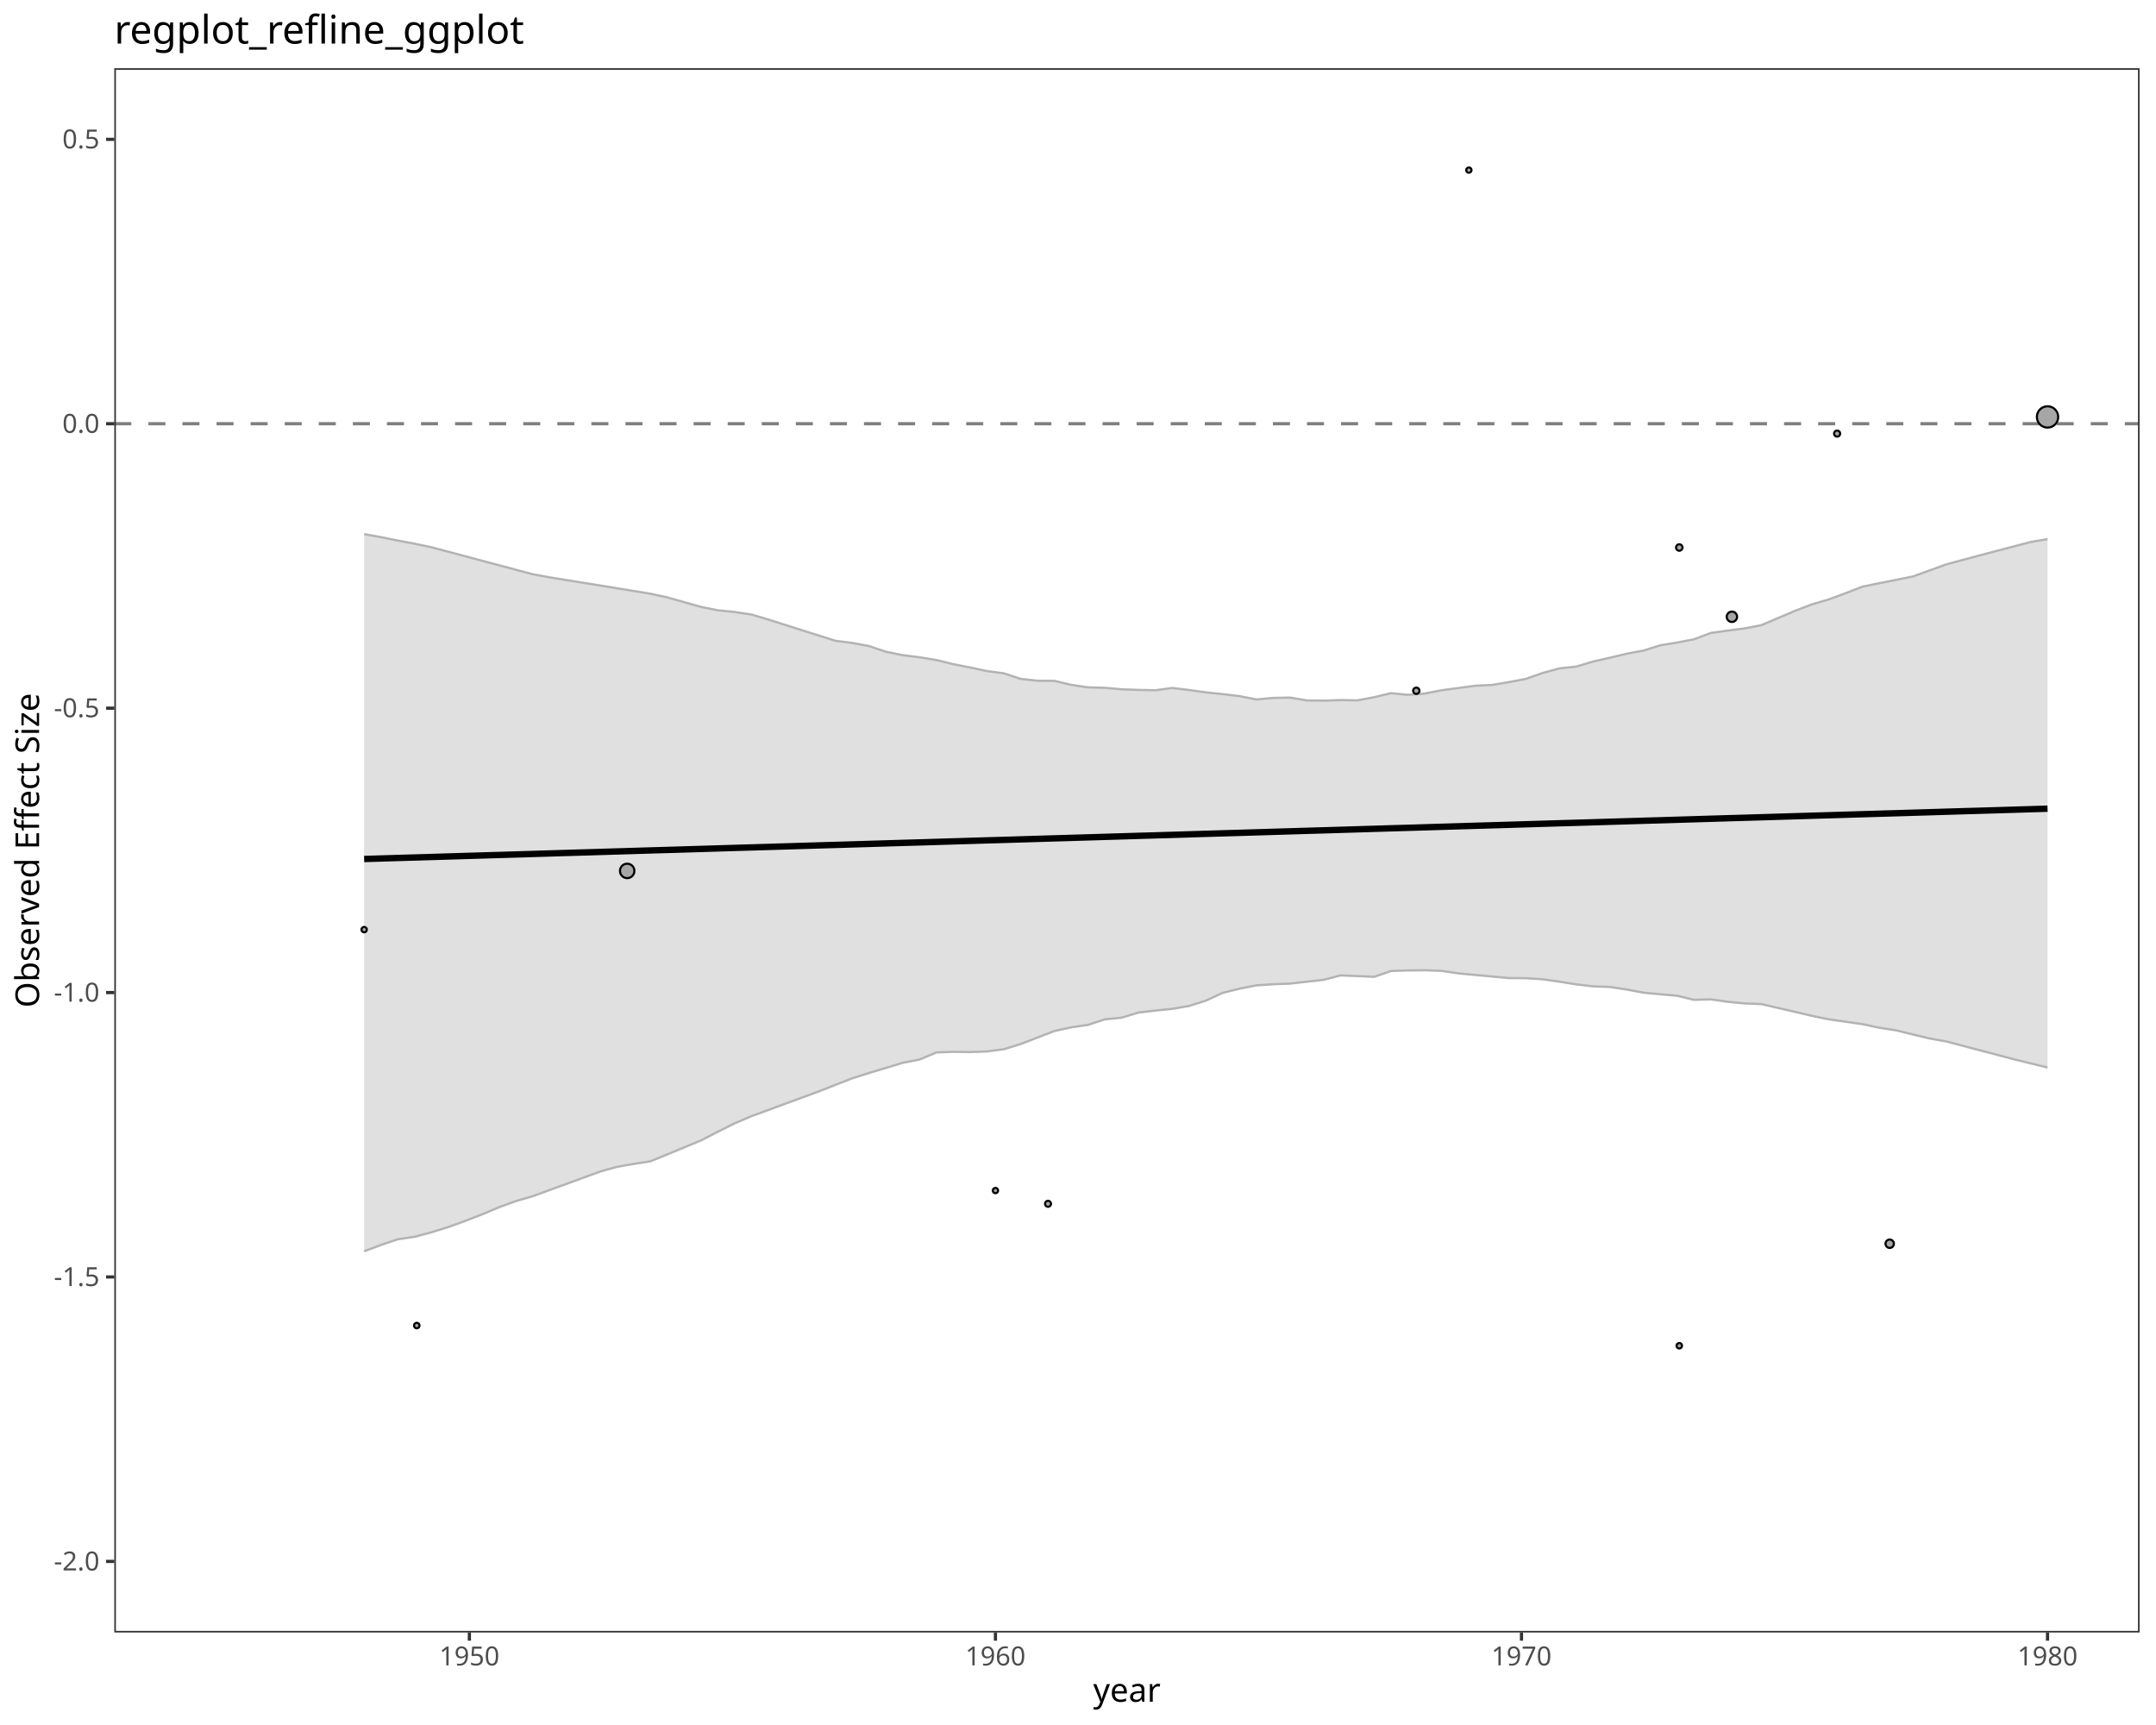
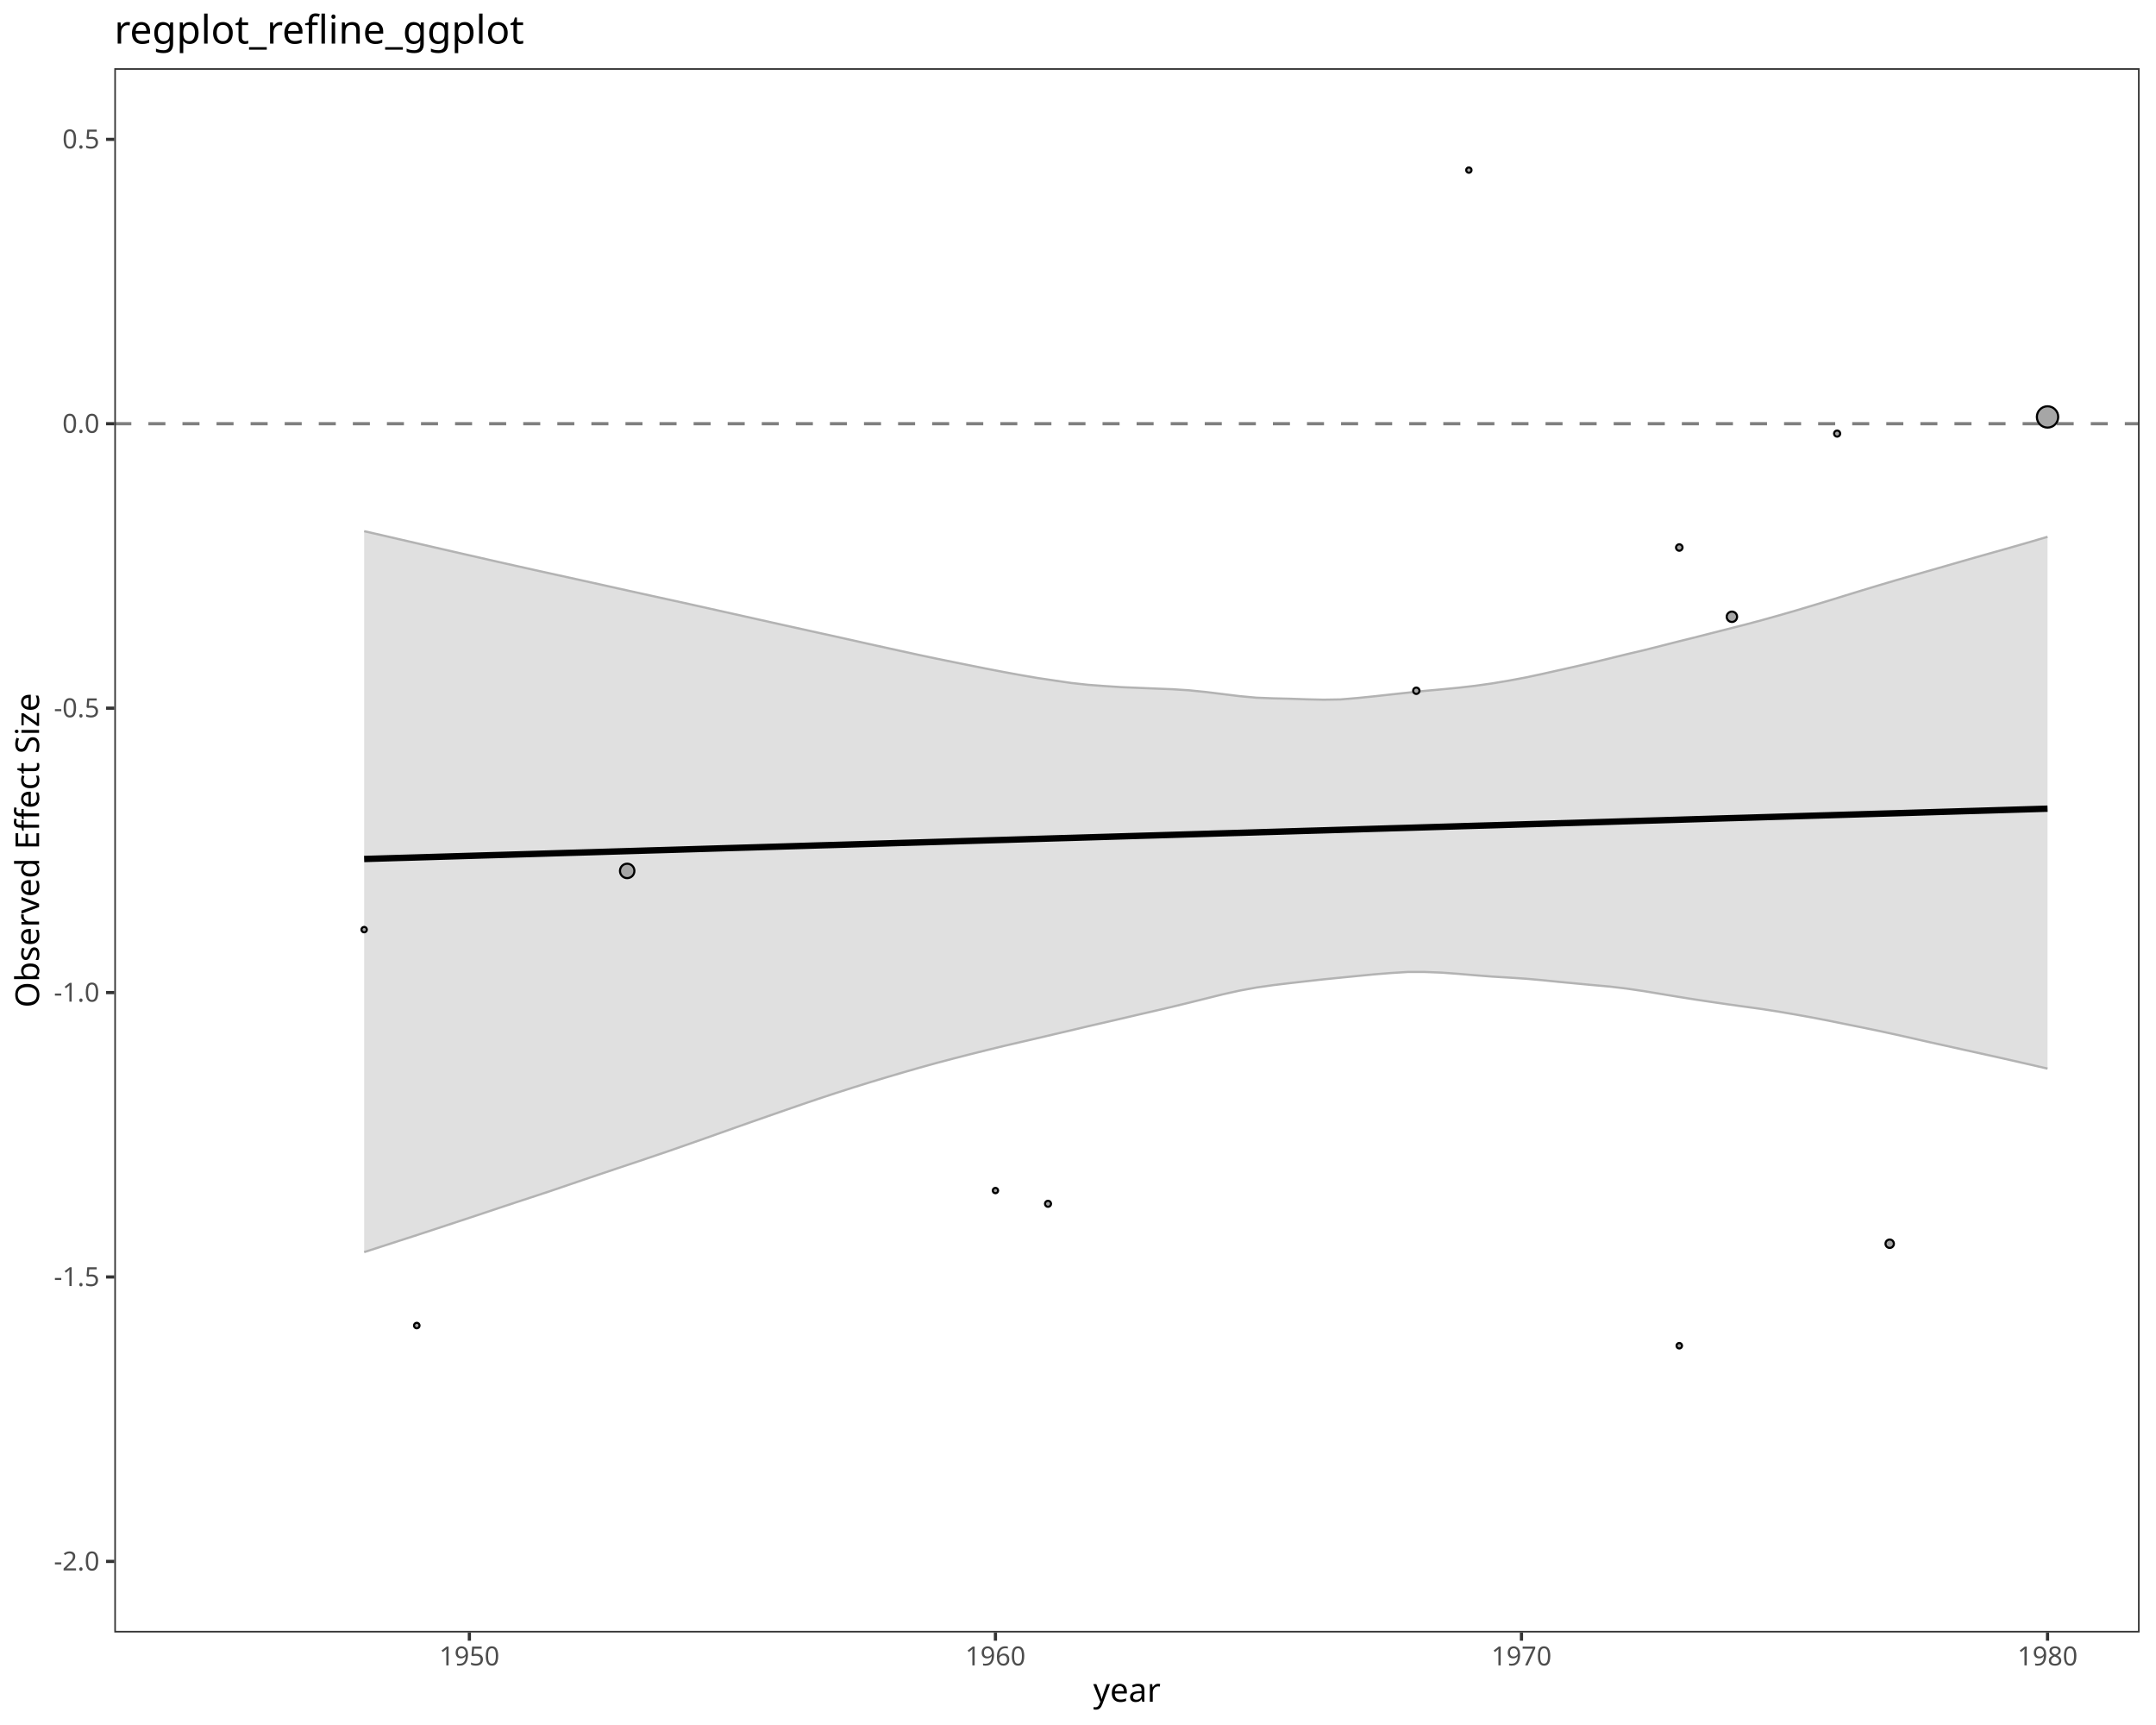
<svg xmlns="http://www.w3.org/2000/svg" class="svglite" data-engine-version="2.0" width="720.00pt" height="576.00pt" viewBox="0 0 720.00 576.00">
  <defs>
    <style type="text/css">
    .svglite line, .svglite polyline, .svglite polygon, .svglite path, .svglite rect, .svglite circle {
      fill: none;
      stroke: #000000;
      stroke-linecap: round;
      stroke-linejoin: round;
      stroke-miterlimit: 10.00;
    }
  </style>
  </defs>
  <rect width="100%" height="100%" style="stroke: none; fill: #FFFFFF;" />
  <defs>
    <clipPath id="cpMC4wMHw3MjAuMDB8MC4wMHw1NzYuMDA=">
      <rect x="0.00" y="0.00" width="720.00" height="576.00" />
    </clipPath>
  </defs>
  <g clip-path="url(#cpMC4wMHw3MjAuMDB8MC4wMHw1NzYuMDA=)">
    <rect x="0.00" y="0.00" width="720.00" height="576.00" style="stroke-width: 1.07; stroke: #FFFFFF; fill: #FFFFFF;" />
  </g>
  <defs>
    <clipPath id="cpMzguMTd8NzE0LjUyfDIyLjc4fDU0NS4xMQ==">
      <rect x="38.17" y="22.78" width="676.35" height="522.33" />
    </clipPath>
  </defs>
  <g clip-path="url(#cpMzguMTd8NzE0LjUyfDIyLjc4fDU0NS4xMQ==)">
    <rect x="38.17" y="22.78" width="676.35" height="522.33" style="stroke-width: 1.07; stroke: none; fill: #FFFFFF;" />
    <line x1="38.17" y1="141.49" x2="714.52" y2="141.49" style="stroke-width: 1.07; stroke: #7F7F7F; stroke-dasharray: 5.69,5.69; stroke-linecap: butt;" />
-     <polygon points="121.61,417.83 127.24,415.70 132.86,413.80 138.48,412.97 144.10,411.47 149.72,409.72 155.34,407.69 160.97,405.50 166.59,403.14 172.21,401.08 177.83,399.45 183.45,397.40 189.07,395.35 194.70,393.29 200.32,391.23 205.94,389.64 211.56,388.66 217.18,387.78 222.80,385.49 228.43,383.15 234.05,380.82 239.67,377.93 245.29,375.12 250.91,372.71 256.53,370.65 262.16,368.58 267.78,366.52 273.40,364.45 279.02,362.24 284.64,360.05 290.26,358.27 295.89,356.59 301.51,354.88 307.13,353.78 312.75,351.41 318.37,351.22 323.99,351.30 329.61,351.09 335.24,350.35 340.86,348.61 346.48,346.45 352.10,344.27 357.72,343.05 363.34,342.22 368.97,340.37 374.59,339.81 380.21,338.10 385.83,337.44 391.45,336.87 397.07,335.91 402.70,334.13 408.32,331.53 413.94,330.13 419.56,329.03 425.18,328.65 430.80,328.44 436.43,327.80 442.05,327.17 447.67,325.70 453.29,325.92 458.91,326.17 464.53,324.23 470.16,324.04 475.78,323.98 481.40,324.18 487.02,325.02 492.64,325.55 498.26,326.07 503.89,326.59 509.51,326.62 515.13,326.99 520.75,327.79 526.37,328.69 531.99,329.35 537.61,329.56 543.24,330.41 548.86,331.47 554.48,331.99 560.10,332.50 565.72,333.86 571.34,333.70 576.97,334.51 582.59,335.05 588.21,335.28 593.83,336.58 599.45,337.87 605.07,339.19 610.70,340.37 616.32,341.16 621.94,341.97 627.56,343.17 633.18,344.04 638.80,345.41 644.43,346.77 650.05,347.77 655.67,349.25 661.29,350.74 666.91,352.22 672.53,353.70 678.16,355.08 683.78,356.47 683.78,180.02 678.16,180.98 672.53,182.45 666.91,183.93 661.29,185.41 655.67,186.92 650.05,188.43 644.43,190.46 638.80,192.50 633.18,193.63 627.56,194.75 621.94,195.90 616.32,198.09 610.70,200.16 605.07,201.82 599.45,203.97 593.83,206.36 588.21,208.75 582.59,209.84 576.97,210.57 571.34,211.35 565.72,213.47 560.10,214.54 554.48,215.47 548.86,217.23 543.24,218.29 537.61,219.63 531.99,220.90 526.37,222.59 520.75,223.19 515.13,224.73 509.51,226.71 503.89,227.77 498.26,228.71 492.64,228.98 487.02,229.74 481.40,230.49 475.78,231.59 470.16,232.01 464.53,231.46 458.91,232.81 453.29,233.86 447.67,233.76 442.05,233.96 436.43,233.88 430.80,232.93 425.18,233.05 419.56,233.55 413.94,232.45 408.32,231.77 402.70,231.19 397.07,230.40 391.45,229.72 385.83,230.50 380.21,230.37 374.59,230.17 368.97,229.67 363.34,229.52 357.72,228.68 352.10,227.35 346.48,227.31 340.86,226.69 335.24,224.83 329.61,224.08 323.99,222.88 318.37,221.78 312.75,220.40 307.13,219.48 301.51,218.78 295.89,217.64 290.26,215.74 284.64,214.69 279.02,213.97 273.40,212.20 267.78,210.42 262.16,208.64 256.53,206.86 250.91,205.19 245.29,204.34 239.67,203.78 234.05,202.64 228.43,201.06 222.80,199.47 217.18,198.24 211.56,197.33 205.94,196.41 200.32,195.49 194.70,194.58 189.07,193.68 183.45,192.77 177.83,191.73 172.21,190.23 166.59,188.73 160.97,187.23 155.34,185.73 149.72,184.23 144.10,182.73 138.48,181.56 132.86,180.50 127.24,179.36 121.61,178.36 " style="stroke-width: 1.07; stroke: none; stroke-linecap: butt; fill: #B3B3B3; fill-opacity: 0.40;" />
-     <polyline points="121.61,417.83 127.24,415.70 132.86,413.80 138.48,412.97 144.10,411.47 149.72,409.72 155.34,407.69 160.97,405.50 166.59,403.14 172.21,401.08 177.83,399.45 183.45,397.40 189.07,395.35 194.70,393.29 200.32,391.23 205.94,389.64 211.56,388.66 217.18,387.78 222.80,385.49 228.43,383.15 234.05,380.82 239.67,377.93 245.29,375.12 250.91,372.71 256.53,370.65 262.16,368.58 267.78,366.52 273.40,364.45 279.02,362.24 284.64,360.05 290.26,358.27 295.89,356.59 301.51,354.88 307.13,353.78 312.75,351.41 318.37,351.22 323.99,351.30 329.61,351.09 335.24,350.35 340.86,348.61 346.48,346.45 352.10,344.27 357.72,343.05 363.34,342.22 368.97,340.37 374.59,339.81 380.21,338.10 385.83,337.44 391.45,336.87 397.07,335.91 402.70,334.13 408.32,331.53 413.94,330.13 419.56,329.03 425.18,328.65 430.80,328.44 436.43,327.80 442.05,327.17 447.67,325.70 453.29,325.92 458.91,326.17 464.53,324.23 470.16,324.04 475.78,323.98 481.40,324.18 487.02,325.02 492.64,325.55 498.26,326.07 503.89,326.59 509.51,326.62 515.13,326.99 520.75,327.79 526.37,328.69 531.99,329.35 537.61,329.56 543.24,330.41 548.86,331.47 554.48,331.99 560.10,332.50 565.72,333.86 571.34,333.70 576.97,334.51 582.59,335.05 588.21,335.28 593.83,336.58 599.45,337.87 605.07,339.19 610.70,340.37 616.32,341.16 621.94,341.97 627.56,343.17 633.18,344.04 638.80,345.41 644.43,346.77 650.05,347.77 655.67,349.25 661.29,350.74 666.91,352.22 672.53,353.70 678.16,355.08 683.78,356.47 " style="stroke-width: 0.75; stroke: #B3B3B3; stroke-linecap: butt;" />
-     <polyline points="121.61,178.36 127.24,179.36 132.86,180.50 138.48,181.56 144.10,182.73 149.72,184.23 155.34,185.73 160.97,187.23 166.59,188.73 172.21,190.23 177.83,191.73 183.45,192.77 189.07,193.68 194.70,194.58 200.32,195.49 205.94,196.41 211.56,197.33 217.18,198.24 222.80,199.47 228.43,201.06 234.05,202.64 239.67,203.78 245.29,204.34 250.91,205.19 256.53,206.86 262.16,208.64 267.78,210.42 273.40,212.20 279.02,213.97 284.64,214.69 290.26,215.74 295.89,217.64 301.51,218.78 307.13,219.48 312.75,220.40 318.37,221.78 323.99,222.88 329.61,224.08 335.24,224.83 340.86,226.69 346.48,227.31 352.10,227.35 357.72,228.68 363.34,229.52 368.97,229.67 374.59,230.17 380.21,230.37 385.83,230.50 391.45,229.72 397.07,230.40 402.70,231.19 408.32,231.77 413.94,232.45 419.56,233.55 425.18,233.05 430.80,232.93 436.43,233.88 442.05,233.96 447.67,233.76 453.29,233.86 458.91,232.81 464.53,231.46 470.16,232.01 475.78,231.59 481.40,230.49 487.02,229.74 492.64,228.98 498.26,228.71 503.89,227.77 509.51,226.71 515.13,224.73 520.75,223.19 526.37,222.59 531.99,220.90 537.61,219.63 543.24,218.29 548.86,217.23 554.48,215.47 560.10,214.54 565.72,213.47 571.34,211.35 576.97,210.57 582.59,209.84 588.21,208.75 593.83,206.36 599.45,203.97 605.07,201.82 610.70,200.16 616.32,198.09 621.94,195.90 627.56,194.75 633.18,193.63 638.80,192.50 644.43,190.46 650.05,188.43 655.67,186.92 661.29,185.41 666.91,183.93 672.53,182.45 678.16,180.98 683.78,180.02 " style="stroke-width: 0.75; stroke: #B3B3B3; stroke-linecap: butt;" />
+     <polygon points="121.61,418.10 127.24,416.28 132.86,414.46 138.48,412.65 144.10,410.81 149.72,408.96 155.34,407.11 160.97,405.25 166.59,403.37 172.21,401.51 177.83,399.67 183.45,397.82 189.07,395.91 194.70,393.99 200.32,392.09 205.94,390.20 211.56,388.33 217.18,386.43 222.80,384.53 228.43,382.57 234.05,380.60 239.67,378.61 245.29,376.62 250.91,374.64 256.53,372.68 262.16,370.72 267.78,368.78 273.40,366.87 279.02,365.02 284.64,363.22 290.26,361.47 295.89,359.77 301.51,358.12 307.13,356.50 312.75,354.95 318.37,353.47 323.99,352.03 329.61,350.63 335.24,349.26 340.86,347.96 346.48,346.66 352.10,345.34 357.72,344.03 363.34,342.69 368.97,341.40 374.59,340.10 380.21,338.79 385.83,337.50 391.45,336.18 397.07,334.82 402.70,333.42 408.32,332.03 413.94,330.78 419.56,329.75 425.18,328.95 430.80,328.27 436.43,327.63 442.05,327.01 447.67,326.45 453.29,325.89 458.91,325.35 464.53,324.90 470.16,324.55 475.78,324.55 481.40,324.77 487.02,325.18 492.64,325.65 498.26,326.09 503.89,326.43 509.51,326.80 515.13,327.30 520.75,327.87 526.37,328.40 531.99,328.93 537.61,329.43 543.24,330.10 548.86,330.93 554.48,331.86 560.10,332.79 565.72,333.69 571.34,334.53 576.97,335.35 582.59,336.13 588.21,336.90 593.83,337.77 599.45,338.73 605.07,339.74 610.70,340.82 616.32,341.96 621.94,343.09 627.56,344.25 633.18,345.47 638.80,346.72 644.43,348.01 650.05,349.24 655.67,350.49 661.29,351.73 666.91,352.97 672.53,354.24 678.16,355.52 683.78,356.82 683.78,179.25 678.16,180.90 672.53,182.52 666.91,184.11 661.29,185.69 655.67,187.29 650.05,188.91 644.43,190.53 638.80,192.14 633.18,193.75 627.56,195.41 621.94,197.11 616.32,198.83 610.70,200.57 605.07,202.27 599.45,203.95 593.83,205.56 588.21,207.13 582.59,208.62 576.97,210.05 571.34,211.48 565.72,212.91 560.10,214.30 554.48,215.73 548.86,217.14 543.24,218.46 537.61,219.84 531.99,221.20 526.37,222.50 520.75,223.76 515.13,225.02 509.51,226.22 503.89,227.27 498.26,228.21 492.64,229.00 487.02,229.65 481.40,230.19 475.78,230.70 470.16,231.29 464.53,231.89 458.91,232.51 453.29,233.08 447.67,233.55 442.05,233.64 436.43,233.52 430.80,233.32 425.18,233.19 419.56,232.97 413.94,232.45 408.32,231.76 402.70,231.07 397.07,230.50 391.45,230.14 385.83,229.92 380.21,229.69 374.59,229.46 368.97,229.09 363.34,228.67 357.72,228.05 352.10,227.23 346.48,226.39 340.86,225.43 335.24,224.40 329.61,223.32 323.99,222.20 318.37,221.07 312.75,219.93 307.13,218.75 301.51,217.52 295.89,216.29 290.26,215.05 284.64,213.79 279.02,212.54 273.40,211.31 267.78,210.07 262.16,208.83 256.53,207.58 250.91,206.32 245.29,205.07 239.67,203.82 234.05,202.57 228.43,201.32 222.80,200.09 217.18,198.86 211.56,197.62 205.94,196.38 200.32,195.13 194.70,193.89 189.07,192.65 183.45,191.42 177.83,190.18 172.21,188.93 166.59,187.67 160.97,186.39 155.34,185.11 149.72,183.83 144.10,182.54 138.48,181.24 132.86,179.95 127.24,178.65 121.61,177.37 " style="stroke-width: 1.07; stroke: none; stroke-linecap: butt; fill: #B3B3B3; fill-opacity: 0.40;" />
+     <polyline points="121.61,418.10 127.24,416.28 132.86,414.46 138.48,412.65 144.10,410.81 149.72,408.96 155.34,407.11 160.97,405.25 166.59,403.37 172.21,401.51 177.83,399.67 183.45,397.82 189.07,395.91 194.70,393.99 200.32,392.09 205.94,390.20 211.56,388.33 217.18,386.43 222.80,384.53 228.43,382.57 234.05,380.60 239.67,378.61 245.29,376.62 250.91,374.64 256.53,372.68 262.16,370.72 267.78,368.78 273.40,366.87 279.02,365.02 284.64,363.22 290.26,361.47 295.89,359.77 301.51,358.12 307.13,356.50 312.75,354.95 318.37,353.47 323.99,352.03 329.61,350.63 335.24,349.26 340.86,347.96 346.48,346.66 352.10,345.34 357.72,344.03 363.34,342.69 368.97,341.40 374.59,340.10 380.21,338.79 385.83,337.50 391.45,336.18 397.07,334.82 402.70,333.42 408.32,332.03 413.94,330.78 419.56,329.75 425.18,328.95 430.80,328.27 436.43,327.63 442.05,327.01 447.67,326.45 453.29,325.89 458.91,325.35 464.53,324.90 470.16,324.55 475.78,324.55 481.40,324.77 487.02,325.18 492.64,325.65 498.26,326.09 503.89,326.43 509.51,326.80 515.13,327.30 520.75,327.87 526.37,328.40 531.99,328.93 537.61,329.43 543.24,330.10 548.86,330.93 554.48,331.86 560.10,332.79 565.72,333.69 571.34,334.53 576.97,335.35 582.59,336.13 588.21,336.90 593.83,337.77 599.45,338.73 605.07,339.74 610.70,340.82 616.32,341.96 621.94,343.09 627.56,344.25 633.18,345.47 638.80,346.72 644.43,348.01 650.05,349.24 655.67,350.49 661.29,351.73 666.91,352.97 672.53,354.24 678.16,355.52 683.78,356.82 " style="stroke-width: 0.75; stroke: #B3B3B3; stroke-linecap: butt;" />
+     <polyline points="121.61,177.37 127.24,178.65 132.86,179.95 138.48,181.24 144.10,182.54 149.72,183.83 155.34,185.11 160.97,186.39 166.59,187.67 172.21,188.93 177.83,190.18 183.45,191.42 189.07,192.65 194.70,193.89 200.32,195.13 205.94,196.38 211.56,197.62 217.18,198.86 222.80,200.09 228.43,201.32 234.05,202.57 239.67,203.82 245.29,205.07 250.91,206.32 256.53,207.58 262.16,208.83 267.78,210.07 273.40,211.31 279.02,212.54 284.64,213.79 290.26,215.05 295.89,216.29 301.51,217.52 307.13,218.75 312.75,219.93 318.37,221.07 323.99,222.20 329.61,223.32 335.24,224.40 340.86,225.43 346.48,226.39 352.10,227.23 357.72,228.05 363.34,228.67 368.97,229.09 374.59,229.46 380.21,229.69 385.83,229.92 391.45,230.14 397.07,230.50 402.70,231.07 408.32,231.76 413.94,232.45 419.56,232.97 425.18,233.19 430.80,233.32 436.43,233.52 442.05,233.64 447.67,233.55 453.29,233.08 458.91,232.51 464.53,231.89 470.16,231.29 475.78,230.70 481.40,230.19 487.02,229.65 492.64,229.00 498.26,228.21 503.89,227.27 509.51,226.22 515.13,225.02 520.75,223.76 526.37,222.50 531.99,221.20 537.61,219.84 543.24,218.46 548.86,217.14 554.48,215.73 560.10,214.30 565.72,212.91 571.34,211.48 576.97,210.05 582.59,208.62 588.21,207.13 593.83,205.56 599.45,203.95 605.07,202.27 610.70,200.57 616.32,198.83 621.94,197.11 627.56,195.41 633.18,193.75 638.80,192.14 644.43,190.53 650.05,188.91 655.67,187.29 661.29,185.69 666.91,184.11 672.53,182.52 678.16,180.90 683.78,179.25 " style="stroke-width: 0.75; stroke: #B3B3B3; stroke-linecap: butt;" />
    <polyline points="121.61,286.83 127.24,286.66 132.86,286.49 138.48,286.33 144.10,286.16 149.72,285.99 155.34,285.82 160.97,285.65 166.59,285.49 172.21,285.32 177.83,285.15 183.45,284.98 189.07,284.81 194.70,284.65 200.32,284.48 205.94,284.31 211.56,284.14 217.18,283.97 222.80,283.81 228.43,283.64 234.05,283.47 239.67,283.30 245.29,283.13 250.91,282.97 256.53,282.80 262.16,282.63 267.78,282.46 273.40,282.29 279.02,282.13 284.64,281.96 290.26,281.79 295.89,281.62 301.51,281.45 307.13,281.29 312.75,281.12 318.37,280.95 323.99,280.78 329.61,280.61 335.24,280.45 340.86,280.28 346.48,280.11 352.10,279.94 357.72,279.78 363.34,279.61 368.97,279.44 374.59,279.27 380.21,279.10 385.83,278.94 391.45,278.77 397.07,278.60 402.70,278.43 408.32,278.26 413.94,278.10 419.56,277.93 425.18,277.76 430.80,277.59 436.43,277.42 442.05,277.26 447.67,277.09 453.29,276.92 458.91,276.75 464.53,276.58 470.16,276.42 475.78,276.25 481.40,276.08 487.02,275.91 492.64,275.74 498.26,275.58 503.89,275.41 509.51,275.24 515.13,275.07 520.75,274.90 526.37,274.74 531.99,274.57 537.61,274.40 543.24,274.23 548.86,274.06 554.48,273.90 560.10,273.73 565.72,273.56 571.34,273.39 576.97,273.22 582.59,273.06 588.21,272.89 593.83,272.72 599.45,272.55 605.07,272.38 610.70,272.22 616.32,272.05 621.94,271.88 627.56,271.71 633.18,271.55 638.80,271.38 644.43,271.21 650.05,271.04 655.67,270.87 661.29,270.71 666.91,270.54 672.53,270.37 678.16,270.20 683.78,270.03 " style="stroke-width: 2.13; stroke-linecap: butt;" />
    <circle cx="121.61" cy="310.41" r="0.90" style="stroke-width: 0.71; fill: #A6A6A6;" />
    <circle cx="139.18" cy="442.62" r="0.92" style="stroke-width: 0.71; fill: #A6A6A6;" />
    <circle cx="332.43" cy="397.54" r="0.89" style="stroke-width: 0.71; fill: #A6A6A6;" />
    <circle cx="631.07" cy="415.30" r="1.40" style="stroke-width: 0.71; fill: #A6A6A6;" />
    <circle cx="560.80" cy="182.82" r="1.08" style="stroke-width: 0.71; fill: #A6A6A6;" />
    <circle cx="209.45" cy="290.81" r="2.41" style="stroke-width: 0.71; fill: #A6A6A6;" />
    <circle cx="560.80" cy="449.36" r="0.92" style="stroke-width: 0.71; fill: #A6A6A6;" />
    <circle cx="683.78" cy="139.22" r="3.56" style="stroke-width: 0.71; fill: #A6A6A6;" />
    <circle cx="472.97" cy="230.65" r="1.06" style="stroke-width: 0.71; fill: #A6A6A6;" />
    <circle cx="349.99" cy="401.96" r="1.01" style="stroke-width: 0.71; fill: #A6A6A6;" />
    <circle cx="578.37" cy="205.95" r="1.73" style="stroke-width: 0.71; fill: #A6A6A6;" />
    <circle cx="490.53" cy="56.80" r="0.89" style="stroke-width: 0.71; fill: #A6A6A6;" />
    <circle cx="613.51" cy="144.78" r="1.02" style="stroke-width: 0.71; fill: #A6A6A6;" />
    <rect x="38.17" y="22.78" width="676.35" height="522.33" style="stroke-width: 1.07; stroke: #333333;" />
  </g>
  <g clip-path="url(#cpMC4wMHw3MjAuMDB8MC4wMHw1NzYuMDA=)">
    <text x="33.24" y="524.40" text-anchor="end" style="font-size: 8.80px; fill: #4D4D4D; font-family: sans;" textLength="15.16px" lengthAdjust="spacingAndGlyphs">-2.0</text>
    <text x="33.24" y="429.43" text-anchor="end" style="font-size: 8.80px; fill: #4D4D4D; font-family: sans;" textLength="15.16px" lengthAdjust="spacingAndGlyphs">-1.5</text>
    <text x="33.24" y="334.46" text-anchor="end" style="font-size: 8.80px; fill: #4D4D4D; font-family: sans;" textLength="15.16px" lengthAdjust="spacingAndGlyphs">-1.0</text>
    <text x="33.24" y="239.49" text-anchor="end" style="font-size: 8.80px; fill: #4D4D4D; font-family: sans;" textLength="15.16px" lengthAdjust="spacingAndGlyphs">-0.5</text>
    <text x="33.24" y="144.52" text-anchor="end" style="font-size: 8.80px; fill: #4D4D4D; font-family: sans;" textLength="12.23px" lengthAdjust="spacingAndGlyphs">0.0</text>
    <text x="33.24" y="49.55" text-anchor="end" style="font-size: 8.80px; fill: #4D4D4D; font-family: sans;" textLength="12.23px" lengthAdjust="spacingAndGlyphs">0.5</text>
    <polyline points="35.43,521.37 38.17,521.37 " style="stroke-width: 1.07; stroke: #333333; stroke-linecap: butt;" />
    <polyline points="35.43,426.40 38.17,426.40 " style="stroke-width: 1.07; stroke: #333333; stroke-linecap: butt;" />
    <polyline points="35.43,331.43 38.17,331.43 " style="stroke-width: 1.07; stroke: #333333; stroke-linecap: butt;" />
    <polyline points="35.43,236.46 38.17,236.46 " style="stroke-width: 1.07; stroke: #333333; stroke-linecap: butt;" />
    <polyline points="35.43,141.49 38.17,141.49 " style="stroke-width: 1.07; stroke: #333333; stroke-linecap: butt;" />
    <polyline points="35.43,46.53 38.17,46.53 " style="stroke-width: 1.07; stroke: #333333; stroke-linecap: butt;" />
    <polyline points="156.75,547.85 156.75,545.11 " style="stroke-width: 1.07; stroke: #333333; stroke-linecap: butt;" />
    <polyline points="332.43,547.85 332.43,545.11 " style="stroke-width: 1.07; stroke: #333333; stroke-linecap: butt;" />
    <polyline points="508.10,547.85 508.10,545.11 " style="stroke-width: 1.07; stroke: #333333; stroke-linecap: butt;" />
    <polyline points="683.78,547.85 683.78,545.11 " style="stroke-width: 1.07; stroke: #333333; stroke-linecap: butt;" />
    <text x="156.75" y="556.10" text-anchor="middle" style="font-size: 8.80px; fill: #4D4D4D; font-family: sans;" textLength="19.58px" lengthAdjust="spacingAndGlyphs">1950</text>
    <text x="332.43" y="556.10" text-anchor="middle" style="font-size: 8.80px; fill: #4D4D4D; font-family: sans;" textLength="19.58px" lengthAdjust="spacingAndGlyphs">1960</text>
    <text x="508.10" y="556.10" text-anchor="middle" style="font-size: 8.80px; fill: #4D4D4D; font-family: sans;" textLength="19.58px" lengthAdjust="spacingAndGlyphs">1970</text>
    <text x="683.78" y="556.10" text-anchor="middle" style="font-size: 8.80px; fill: #4D4D4D; font-family: sans;" textLength="19.58px" lengthAdjust="spacingAndGlyphs">1980</text>
    <text x="376.34" y="568.24" text-anchor="middle" style="font-size: 11.00px; font-family: sans;" textLength="21.40px" lengthAdjust="spacingAndGlyphs">year</text>
    <text transform="translate(13.05,283.95) rotate(-90)" text-anchor="middle" style="font-size: 11.00px; font-family: sans;" textLength="103.35px" lengthAdjust="spacingAndGlyphs">Observed Effect Size</text>
    <text x="38.17" y="14.56" style="font-size: 13.20px; font-family: sans;" textLength="126.96px" lengthAdjust="spacingAndGlyphs">regplot_refline_ggplot</text>
  </g>
</svg>
